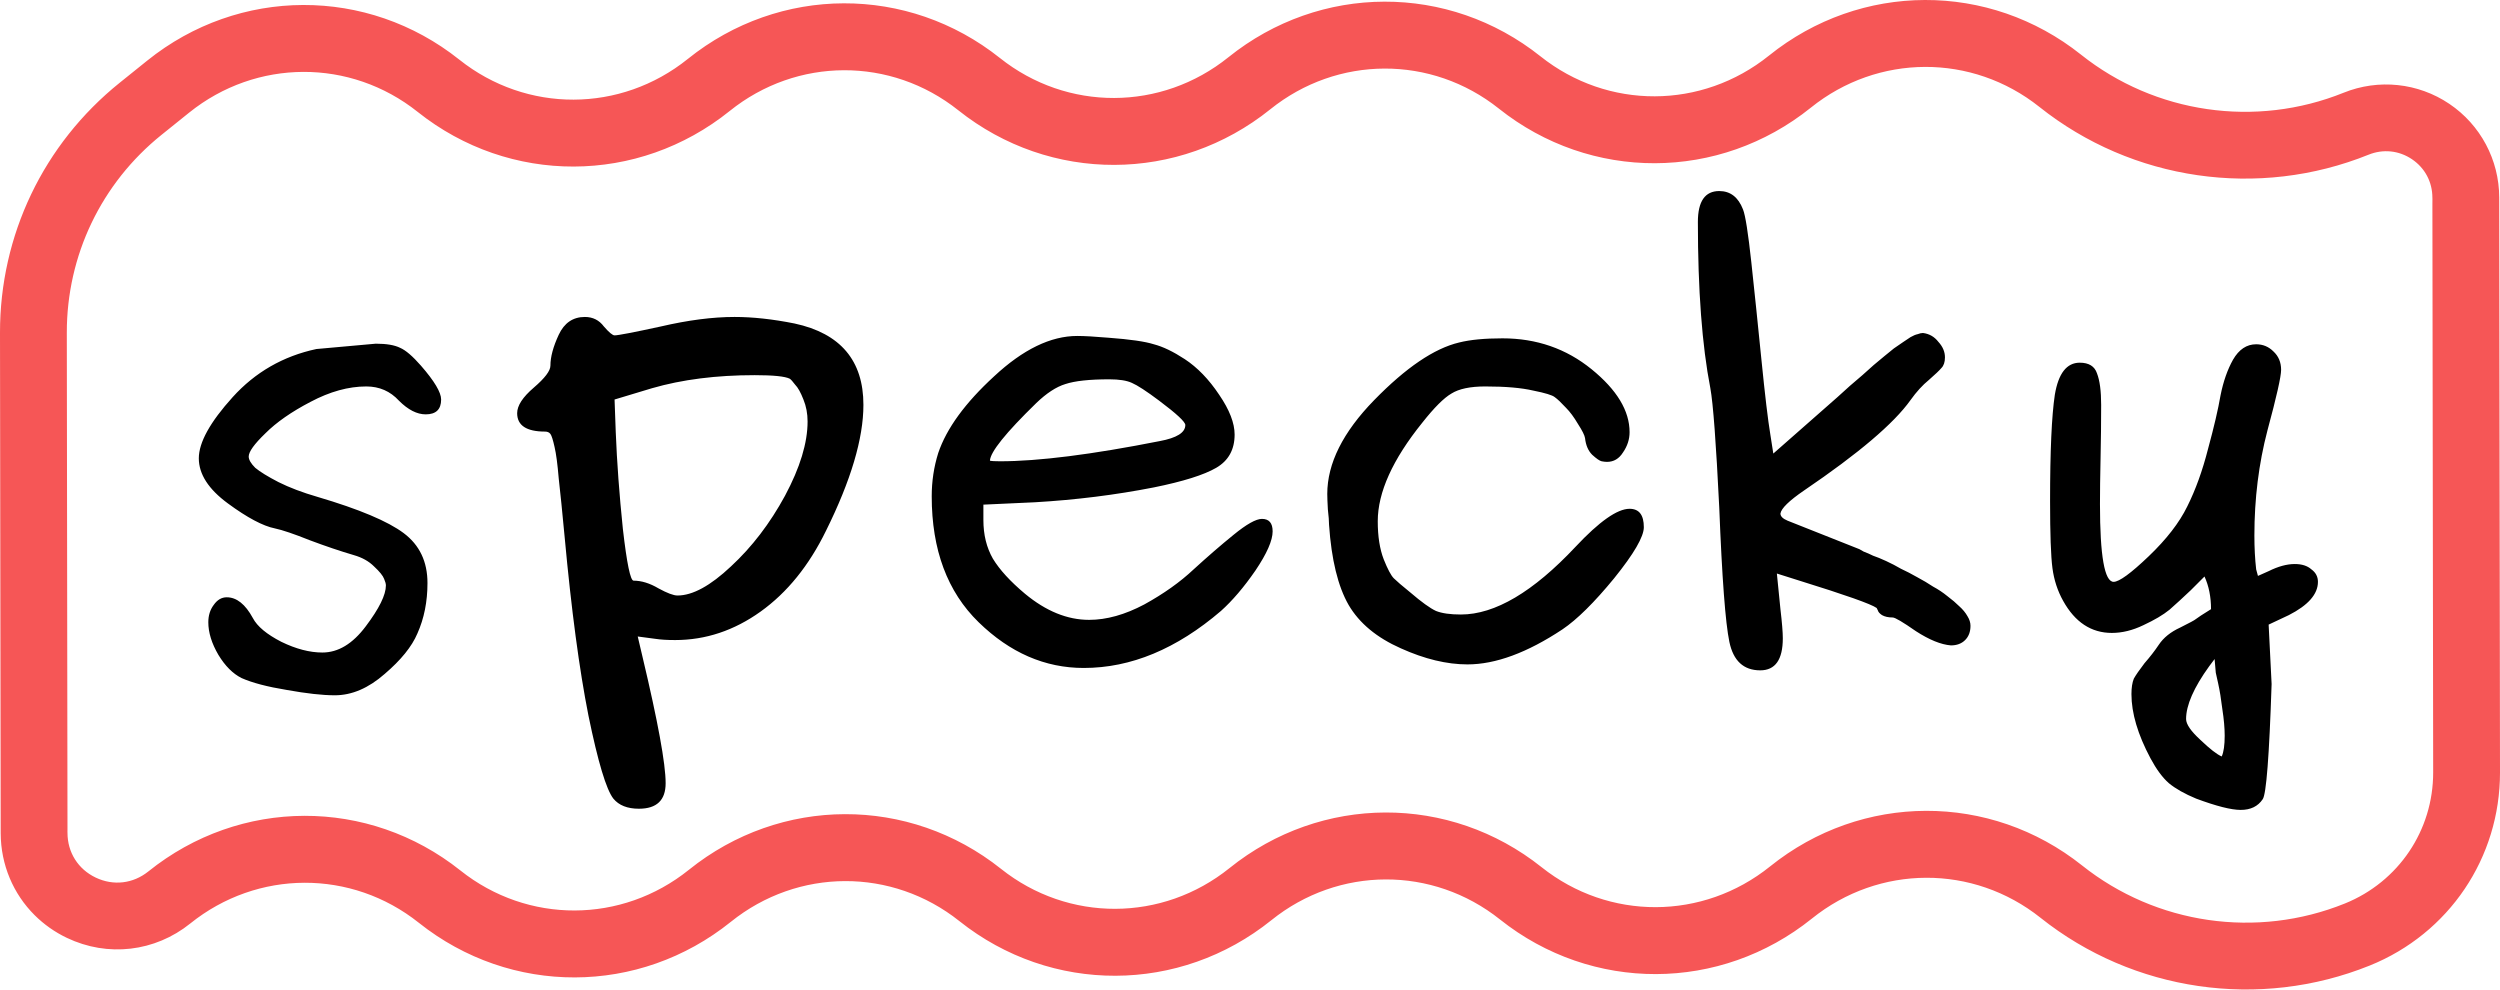
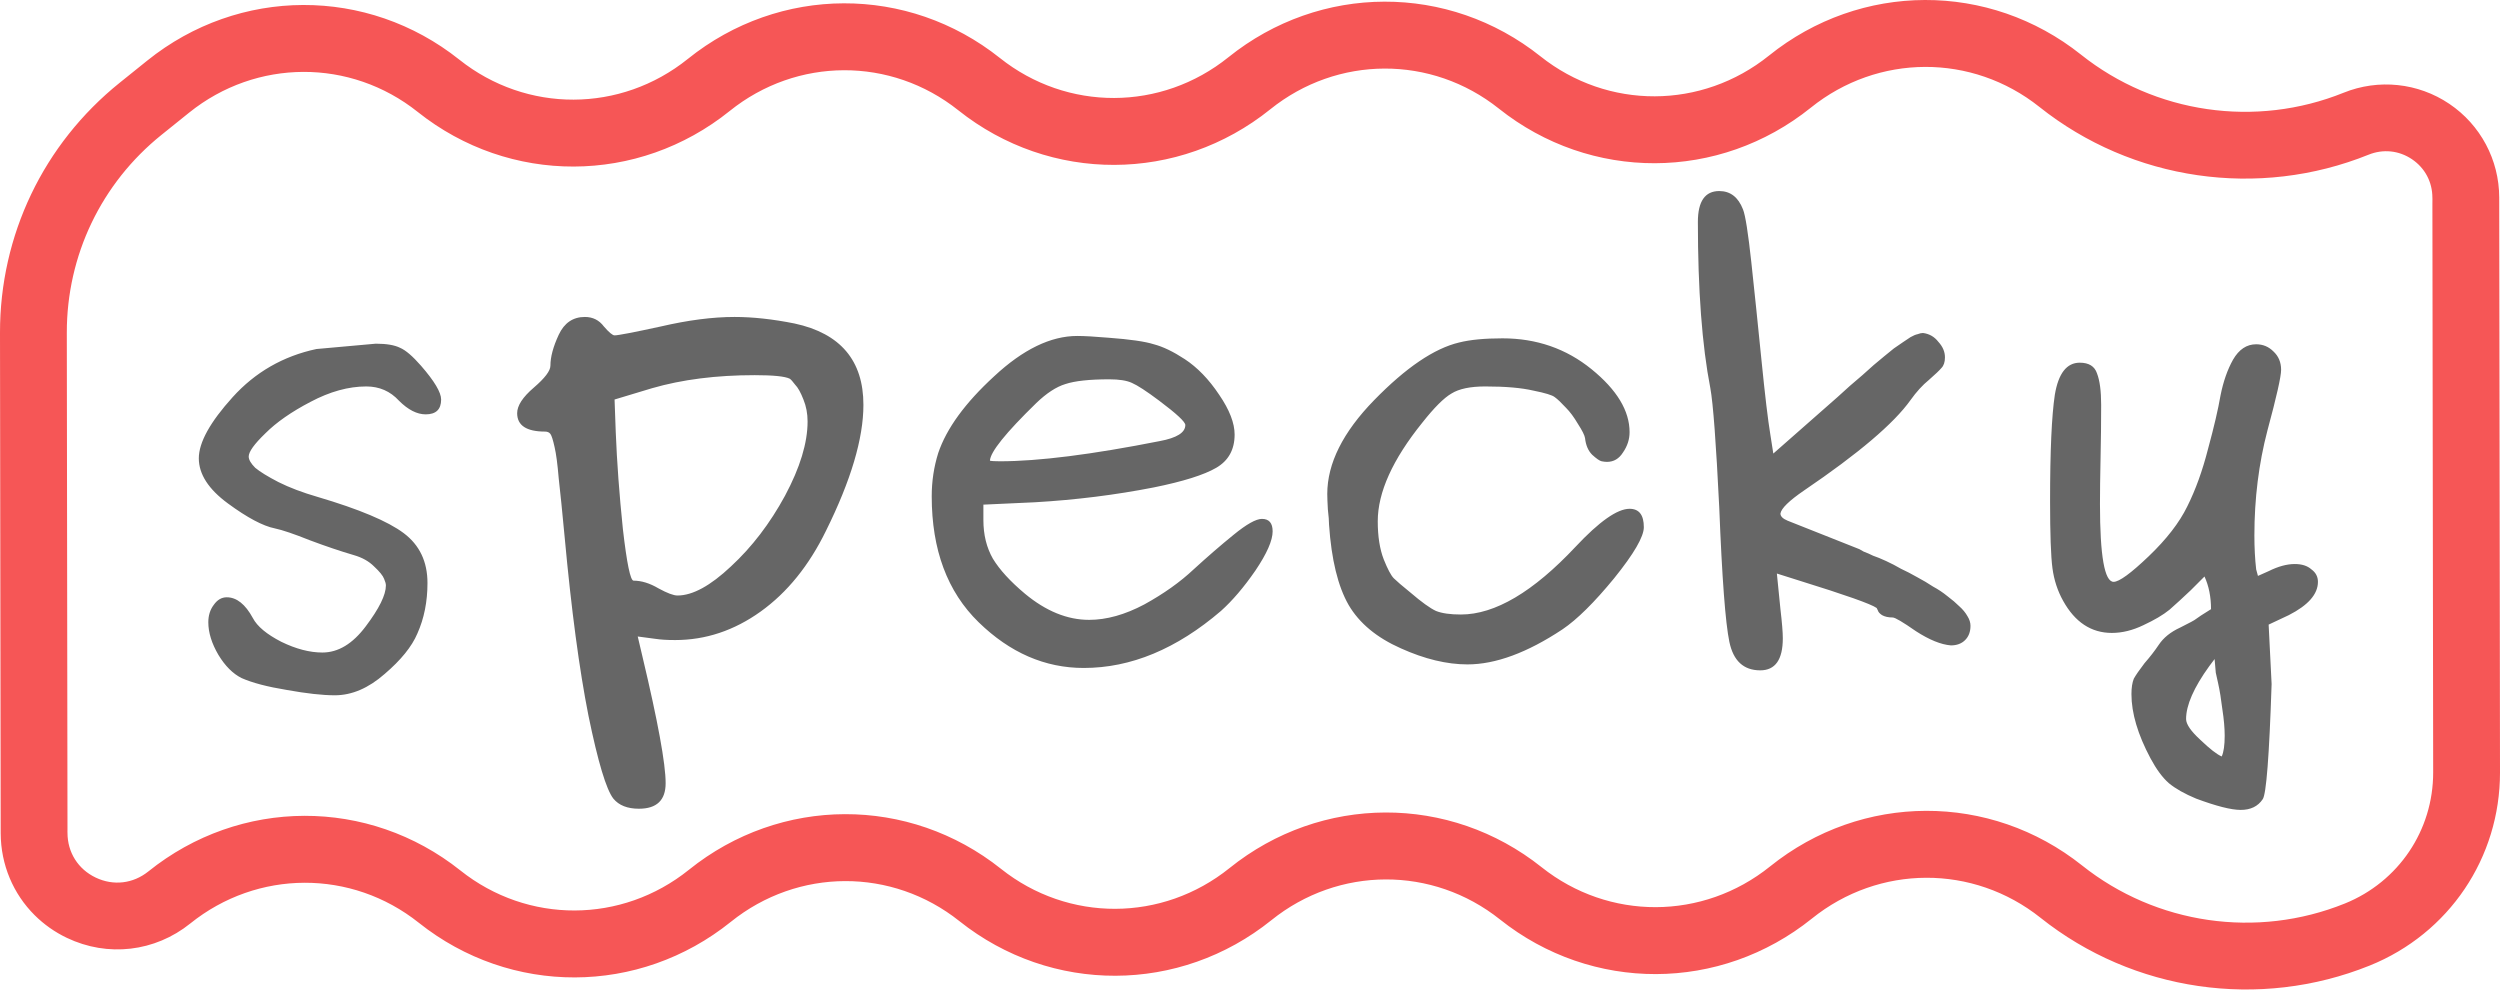
<svg xmlns="http://www.w3.org/2000/svg" width="448.99" height="177.708">
-   <path d="M448.99 138.706l-.104-75.77v-.035l-.037-27.413v-.013a20.303 20.303 0 00-8.965-16.828 20.32 20.32 0 00-18.982-1.992c-15.79 6.368-33.86 3.747-47.16-6.84-16.517-13.15-39.561-13.08-56.038.168-12.073 9.705-28.951 9.76-41.046.13-16.517-13.148-39.56-13.079-56.039.168-12.073 9.706-28.95 9.76-41.046.131-16.516-13.148-39.56-13.079-56.038.168-12.073 9.706-28.951 9.76-41.046.131-16.517-13.149-39.561-13.079-56.038.168l-4.954 3.983C7.811 25.864-.024 42.238 0 59.785L.08 117.25l.044 32.346V149.656c.023 5.663 2.256 10.882 6.095 14.703a21.083 21.083 0 005.79 4.077c7.331 3.506 15.823 2.517 22.162-2.58 12.073-9.704 28.951-9.758 41.046-.13 16.517 13.149 39.56 13.08 56.039-.168 12.072-9.705 28.95-9.759 41.045-.13 16.517 13.148 39.56 13.079 56.039-.169 12.072-9.705 28.95-9.759 41.046-.13 16.517 13.148 39.561 13.079 56.038-.169 12.073-9.705 28.951-9.76 41.046-.13 16.667 13.267 39.306 16.558 59.09 8.592l.034-.013c14.233-5.74 23.418-19.361 23.397-34.703zM436.87 35.49h-.011zm-424.789 84.13l-.082-59.853c-.02-13.886 6.183-26.846 17.016-35.554l4.954-3.984c12.073-9.705 28.951-9.76 41.046-.131 16.518 13.15 39.561 13.08 56.038-.167 12.073-9.705 28.951-9.76 41.046-.132 16.518 13.15 39.561 13.08 56.038-.167 12.073-9.706 28.952-9.76 41.047-.132 16.517 13.15 39.56 13.08 56.038-.167 12.073-9.705 28.952-9.76 41.046-.131 16.675 13.274 39.33 16.561 59.122 8.579 2.616-1.055 5.453-.758 7.787.814 2.328 1.568 3.667 4.082 3.67 6.895h.002c0 .108.002.214.008.32-.008.282-.008.548-.008.791l.03 22.176.017 12.93.092 67.012c.014 10.404-6.21 19.644-15.86 23.548l-.028.01c-15.79 6.369-33.86 3.749-47.16-6.838-16.517-13.15-39.561-13.08-56.039.167-12.072 9.705-28.95 9.76-41.046.131-16.517-13.149-39.561-13.079-56.038.168-12.073 9.705-28.952 9.76-41.046.131-16.517-13.149-39.562-13.079-56.038.168-12.073 9.705-28.952 9.76-41.047.13-16.517-13.148-39.56-13.079-56.038.169-2.75 2.21-6.289 2.624-9.464 1.105-3.165-1.513-5.058-4.515-5.063-8.028 0-.085-.002-.17-.006-.256.004-.115.005-.232.005-.351l-.018-13.971" fill="#f65656" />
-   <g aria-label="specky" style="line-height:0%;-inkscape-font-specification:'Commando Bold'" font-weight="700" font-size="106.667" font-family="Purisa" letter-spacing="0" word-spacing="0">
-     <path d="M37.413 111.75q0-1.813.96-3.093.96-1.386 2.347-1.386 2.666 0 4.693 3.733 1.173 2.24 5.12 4.267 3.947 1.92 7.36 1.92 4.267 0 7.787-4.694 3.626-4.8 3.626-7.36 0-.426-.32-1.173-.32-.853-1.813-2.24-1.387-1.387-3.627-2.027-3.626-1.066-7.893-2.666-4.267-1.707-6.293-2.134-3.2-.64-8.427-4.48-5.227-3.84-5.227-8.106 0-4.267 6.08-10.987t15.04-8.64l10.667-.96q2.88 0 4.373.747 1.494.64 3.734 3.2 3.626 4.16 3.626 6.08 0 2.666-2.773 2.666-2.347 0-4.8-2.453-2.347-2.56-5.867-2.56-4.8 0-10.026 2.773-5.12 2.667-8.107 5.654-2.987 2.88-2.987 4.16 0 .853 1.174 2.026 1.28 1.067 4.16 2.56 2.986 1.494 7.04 2.667 11.2 3.307 15.466 6.507 4.267 3.2 4.267 8.96 0 5.013-1.813 9.066-1.494 3.52-5.867 7.254-4.373 3.84-8.96 3.84-3.307 0-8.64-.96-5.227-.854-8.107-2.134-2.346-1.173-4.16-4.16-1.813-3.093-1.813-5.866zM92.88 74.204q0-2.027 2.986-4.587 2.987-2.56 2.987-3.946 0-2.347 1.493-5.547 1.493-3.2 4.693-3.2 2.134 0 3.414 1.707 1.386 1.6 1.92 1.6.96 0 8.32-1.6 7.36-1.707 13.226-1.707 4.907 0 10.774 1.173 12.373 2.667 12.373 14.614 0 9.066-6.72 22.613-4.587 9.387-11.733 14.507-7.147 5.12-15.36 5.12-2.134 0-3.52-.214l-3.2-.426.853 3.626q4.16 17.494 4.16 22.72 0 4.587-4.8 4.587-3.093 0-4.587-1.813-1.92-2.454-4.48-14.934-2.453-12.373-4.266-32-.64-6.826-1.067-10.56-.32-3.84-.747-5.653-.426-1.92-.746-2.347-.32-.426-.96-.426-5.014 0-5.014-3.307zm48.96-6.187q-1.28-.64-6.294-.64-10.347 0-18.453 2.347l-6.72 2.027.213 5.866q.32 8.107 1.28 17.387 1.067 9.28 1.92 9.28 2.133 0 4.48 1.387 2.347 1.28 3.413 1.28 4.054 0 9.6-5.227 5.654-5.227 9.707-12.693 4.053-7.574 4.053-13.334 0-2.133-.746-3.946-.747-1.92-1.494-2.667-.64-.853-.96-1.067zM212.88 76.337q0-.853-4.694-4.373-3.413-2.56-4.907-3.2-1.386-.64-4.053-.64-5.333 0-7.893.853-2.454.747-5.227 3.414-8.213 8-8.32 10.346.427.107 1.813.107 10.347 0 28.694-3.627 4.586-.853 4.586-2.88zm13.76 16.854q1.92 0 1.92 2.24 0 2.453-3.094 7.04-3.093 4.48-6.187 7.253-11.946 10.24-24.64 10.24-10.453 0-18.88-8.213-8.426-8.214-8.426-22.614 0-4.053 1.173-7.786 2.24-6.614 10.027-13.76 7.786-7.254 14.933-7.254 1.92 0 5.653.32 5.76.427 8.107 1.174 2.453.64 5.547 2.666 3.413 2.24 6.186 6.4 2.774 4.054 2.774 7.147 0 4.053-3.307 5.973t-11.2 3.52q-10.347 2.027-21.333 2.667l-9.28.427v2.773q0 3.947 1.706 6.933 1.814 2.987 5.76 6.294 5.654 4.693 11.52 4.693 4.694 0 9.92-2.773 5.227-2.88 8.854-6.294 3.733-3.413 7.146-6.186 3.52-2.88 5.12-2.88zM292.666 91.377q2.56 0 2.56 3.307 0 2.56-5.334 9.173-5.333 6.507-9.28 9.174-9.493 6.293-17.066 6.293-5.547 0-11.947-2.88-6.507-2.88-9.387-7.787-2.88-5.013-3.52-14.4 0-.96-.213-2.773-.107-1.92-.107-2.773 0-8.214 8.427-16.854 8.533-8.746 15.253-10.346 2.987-.747 7.787-.747 9.173 0 16 5.547 6.827 5.546 6.827 11.306 0 1.92-1.174 3.627-1.066 1.707-2.88 1.707-.426 0-.96-.107-.533-.107-1.706-1.173-1.067-1.067-1.28-2.987-.107-.747-1.28-2.56-1.067-1.813-2.134-2.88-1.28-1.387-2.026-1.92-.64-.533-3.84-1.173-3.2-.747-8.64-.747-4.054 0-6.08 1.28-2.027 1.173-5.227 5.227-8 9.92-8 17.706 0 4.054 1.067 6.827 1.066 2.667 1.813 3.413.747.747 2.987 2.56 2.986 2.56 4.586 3.307 1.6.64 4.48.64 9.174 0 20.587-12.16 6.4-6.827 9.707-6.827zM350.372 115.91q-2.666-.213-6.293-2.56-3.52-2.453-4.16-2.453-1.173 0-1.92-.426-.64-.427-.747-.854l-.213-.426q-1.493-1.067-13.867-4.907l-4.053-1.28.64 6.4q.427 3.627.427 5.227 0 5.76-4.054 5.76-4.48 0-5.546-5.12-1.067-5.12-1.814-24.107-.853-17.387-1.6-21.44-2.24-11.52-2.24-29.867 0-5.546 3.84-5.546 2.987 0 4.267 3.306.64 1.6 1.493 9.494.854 7.893 1.814 17.493.96 9.6 1.6 13.44l.533 3.413 11.52-10.133q.853-.747 2.24-2.027l2.24-1.92q.853-.746 2.027-1.813l1.92-1.6q.746-.64 1.706-1.387 1.067-.746 1.707-1.173l1.28-.853q.747-.427 1.28-.534.533-.213.96-.213 1.707.213 2.773 1.6 1.174 1.28 1.174 2.773 0 1.28-.64 1.92-.534.64-2.24 2.134-1.707 1.386-3.307 3.626-4.48 6.294-19.093 16.214-4.054 2.773-4.267 4.16 0 .746 1.28 1.28l12.907 5.12.746.426q.854.32 1.707.747.96.32 2.347.96 1.386.64 2.666 1.387 1.387.64 2.88 1.493 1.6.853 2.88 1.707 1.387.746 2.56 1.706 1.28.96 2.134 1.814.96.853 1.493 1.813.533.853.533 1.707 0 1.6-.96 2.56t-2.56.96zM373.519 65.137q2.453 0 3.093 1.92.747 1.92.747 5.654 0 4.693-.107 9.6-.106 4.906-.106 8.213 0 13.973 2.453 13.973 1.493 0 6.293-4.586 4.8-4.587 6.934-8.96 2.24-4.48 3.733-10.347 1.6-5.867 2.24-9.6.747-3.733 2.24-6.4 1.6-2.773 4.16-2.773 1.813 0 3.093 1.28 1.387 1.28 1.387 3.306 0 1.814-2.453 10.88-2.347 8.96-2.347 18.88 0 3.307.32 6.08l.32 1.174 1.92-.854q2.56-1.28 4.693-1.28 1.92 0 2.987.96 1.173.854 1.173 2.24 0 3.307-5.226 5.974l-3.627 1.706.533 10.667q-.64 19.413-1.6 20.693-1.28 1.92-3.946 1.92-2.56 0-8-2.026-3.094-1.28-4.907-2.774-1.707-1.493-3.307-4.48-3.413-6.4-3.413-11.52 0-1.706.427-2.773.533-.96 1.92-2.773 1.493-1.707 2.56-3.307 1.28-1.92 3.84-3.093 2.56-1.28 2.773-1.494.533-.426 2.773-1.813 0-3.307-1.173-5.867l-2.453 2.454q-2.134 2.026-3.84 3.52-1.707 1.386-4.694 2.773-2.88 1.387-5.653 1.387-5.547 0-8.747-5.76-1.493-2.667-1.92-5.867-.426-3.2-.426-12.053 0-13.44.853-19.094.96-5.76 4.48-5.76zm25.493 70.72q.534-1.173.534-3.733 0-2.027-.427-4.8-.32-2.667-.747-4.587-.426-1.813-.426-1.92l-.214-2.453-.96 1.28q-4.16 5.76-4.16 9.493 0 1.387 2.56 3.734 2.56 2.453 3.84 2.986z" style="-inkscape-font-specification:'Purisa Bold'" />
+   <path d="m448.99 138.706-.104-75.77v-.035l-.037-27.413v-.013a20.303 20.303 0 0 0-8.965-16.828 20.32 20.32 0 0 0-18.982-1.992c-15.79 6.368-33.86 3.747-47.16-6.84-16.517-13.15-39.561-13.08-56.038.168-12.073 9.705-28.951 9.76-41.046.13-16.517-13.148-39.56-13.079-56.039.168-12.073 9.706-28.95 9.76-41.046.131-16.516-13.148-39.56-13.079-56.038.168-12.073 9.706-28.951 9.76-41.046.131-16.517-13.149-39.561-13.079-56.038.168l-4.954 3.983C7.811 25.864-.024 42.238 0 59.785l.08 57.465.044 32.346v.06c.023 5.663 2.256 10.882 6.095 14.703a21.083 21.083 0 0 0 5.79 4.077c7.331 3.506 15.823 2.517 22.162-2.58 12.073-9.704 28.951-9.758 41.046-.13 16.517 13.149 39.56 13.08 56.039-.168 12.072-9.705 28.95-9.759 41.045-.13 16.517 13.148 39.56 13.079 56.039-.169 12.072-9.705 28.95-9.759 41.046-.13 16.517 13.148 39.561 13.079 56.038-.169 12.073-9.705 28.951-9.76 41.046-.13 16.667 13.267 39.306 16.558 59.09 8.592l.034-.013c14.233-5.74 23.418-19.361 23.397-34.703zM436.87 35.49h-.011zM12.081 119.62l-.082-59.853c-.02-13.886 6.183-26.846 17.016-35.554l4.954-3.984c12.073-9.705 28.951-9.76 41.046-.131 16.518 13.15 39.561 13.08 56.038-.167 12.073-9.705 28.951-9.76 41.046-.132 16.518 13.15 39.561 13.08 56.038-.167 12.073-9.706 28.952-9.76 41.047-.132 16.517 13.15 39.56 13.08 56.038-.167 12.073-9.705 28.952-9.76 41.046-.131 16.675 13.274 39.33 16.561 59.122 8.579 2.616-1.055 5.453-.758 7.787.814 2.328 1.568 3.667 4.082 3.67 6.895h.002c0 .108.002.214.008.32-.008.282-.008.548-.008.791l.03 22.176.017 12.93.092 67.012c.014 10.404-6.21 19.644-15.86 23.548l-.028.01c-15.79 6.369-33.86 3.749-47.16-6.838-16.517-13.15-39.561-13.08-56.039.167-12.072 9.705-28.95 9.76-41.046.131-16.517-13.149-39.561-13.079-56.038.168-12.073 9.705-28.952 9.76-41.046.131-16.517-13.149-39.562-13.079-56.038.168-12.073 9.705-28.952 9.76-41.047.13-16.517-13.148-39.56-13.079-56.038.169-2.75 2.21-6.289 2.624-9.464 1.105-3.165-1.513-5.058-4.515-5.063-8.028 0-.085-.002-.17-.006-.256.004-.115.005-.232.005-.351l-.018-13.971" fill="#f65656" />
+   <g style="line-height:0%;-inkscape-font-specification:'Commando Bold';fill:#666">
+     <path d="M37.413 111.75q0-1.813.96-3.093.96-1.386 2.347-1.386 2.666 0 4.693 3.733 1.173 2.24 5.12 4.267 3.947 1.92 7.36 1.92 4.267 0 7.787-4.694 3.626-4.8 3.626-7.36 0-.426-.32-1.173-.32-.853-1.813-2.24-1.387-1.387-3.627-2.027-3.626-1.066-7.893-2.666-4.267-1.707-6.293-2.134-3.2-.64-8.427-4.48-5.227-3.84-5.227-8.106 0-4.267 6.08-10.987t15.04-8.64l10.667-.96q2.88 0 4.373.747 1.494.64 3.734 3.2 3.626 4.16 3.626 6.08 0 2.666-2.773 2.666-2.347 0-4.8-2.453-2.347-2.56-5.867-2.56-4.8 0-10.026 2.773-5.12 2.667-8.107 5.654-2.987 2.88-2.987 4.16 0 .853 1.174 2.026 1.28 1.067 4.16 2.56 2.986 1.494 7.04 2.667 11.2 3.307 15.466 6.507 4.267 3.2 4.267 8.96 0 5.013-1.813 9.066-1.494 3.52-5.867 7.254-4.373 3.84-8.96 3.84-3.307 0-8.64-.96-5.227-.854-8.107-2.134-2.346-1.173-4.16-4.16-1.813-3.093-1.813-5.866zM92.88 74.204q0-2.027 2.986-4.587 2.987-2.56 2.987-3.946 0-2.347 1.493-5.547 1.493-3.2 4.693-3.2 2.134 0 3.414 1.707 1.386 1.6 1.92 1.6.96 0 8.32-1.6 7.36-1.707 13.226-1.707 4.907 0 10.774 1.173 12.373 2.667 12.373 14.614 0 9.066-6.72 22.613-4.587 9.387-11.733 14.507-7.147 5.12-15.36 5.12-2.134 0-3.52-.214l-3.2-.426.853 3.626q4.16 17.494 4.16 22.72 0 4.587-4.8 4.587-3.093 0-4.587-1.813-1.92-2.454-4.48-14.934-2.453-12.373-4.266-32-.64-6.826-1.067-10.56-.32-3.84-.747-5.653-.426-1.92-.746-2.347-.32-.426-.96-.426-5.014 0-5.014-3.307zm48.96-6.187q-1.28-.64-6.294-.64-10.347 0-18.453 2.347l-6.72 2.027.213 5.866q.32 8.107 1.28 17.387 1.067 9.28 1.92 9.28 2.133 0 4.48 1.387 2.347 1.28 3.413 1.28 4.054 0 9.6-5.227 5.654-5.227 9.707-12.693 4.053-7.574 4.053-13.334 0-2.133-.746-3.946-.747-1.92-1.494-2.667-.64-.853-.96-1.067zm71.04 8.32q0-.853-4.694-4.373-3.413-2.56-4.907-3.2-1.386-.64-4.053-.64-5.333 0-7.893.853-2.454.747-5.227 3.414-8.213 8-8.32 10.346.427.107 1.813.107 10.347 0 28.694-3.627 4.586-.853 4.586-2.88zm13.76 16.854q1.92 0 1.92 2.24 0 2.453-3.094 7.04-3.093 4.48-6.187 7.253-11.946 10.24-24.64 10.24-10.453 0-18.88-8.213-8.426-8.214-8.426-22.614 0-4.053 1.173-7.786 2.24-6.614 10.027-13.76 7.786-7.254 14.933-7.254 1.92 0 5.653.32 5.76.427 8.107 1.174 2.453.64 5.547 2.666 3.413 2.24 6.186 6.4 2.774 4.054 2.774 7.147 0 4.053-3.307 5.973t-11.2 3.52q-10.347 2.027-21.333 2.667l-9.28.427v2.773q0 3.947 1.706 6.933 1.814 2.987 5.76 6.294 5.654 4.693 11.52 4.693 4.694 0 9.92-2.773 5.227-2.88 8.854-6.294 3.733-3.413 7.146-6.186 3.52-2.88 5.12-2.88zm66.026-1.814q2.56 0 2.56 3.307 0 2.56-5.334 9.173-5.333 6.507-9.28 9.174-9.493 6.293-17.066 6.293-5.547 0-11.947-2.88-6.507-2.88-9.387-7.787-2.88-5.013-3.52-14.4 0-.96-.213-2.773-.107-1.92-.107-2.773 0-8.214 8.427-16.854 8.533-8.746 15.253-10.346 2.987-.747 7.787-.747 9.173 0 16 5.547 6.827 5.546 6.827 11.306 0 1.92-1.174 3.627-1.066 1.707-2.88 1.707-.426 0-.96-.107-.533-.107-1.706-1.173-1.067-1.067-1.28-2.987-.107-.747-1.28-2.56-1.067-1.813-2.134-2.88-1.28-1.387-2.026-1.92-.64-.533-3.84-1.173-3.2-.747-8.64-.747-4.054 0-6.08 1.28-2.027 1.173-5.227 5.227-8 9.92-8 17.706 0 4.054 1.067 6.827 1.066 2.667 1.813 3.413.747.747 2.987 2.56 2.986 2.56 4.586 3.307 1.6.64 4.48.64 9.174 0 20.587-12.16 6.4-6.827 9.707-6.827zm57.706 24.533q-2.666-.213-6.293-2.56-3.52-2.453-4.16-2.453-1.173 0-1.92-.426-.64-.427-.747-.854l-.213-.426q-1.493-1.067-13.867-4.907l-4.053-1.28.64 6.4q.427 3.627.427 5.227 0 5.76-4.054 5.76-4.48 0-5.546-5.12-1.067-5.12-1.814-24.107-.853-17.387-1.6-21.44-2.24-11.52-2.24-29.867 0-5.546 3.84-5.546 2.987 0 4.267 3.306.64 1.6 1.493 9.494.854 7.893 1.814 17.493.96 9.6 1.6 13.44l.533 3.413 11.52-10.133q.853-.747 2.24-2.027l2.24-1.92q.853-.746 2.027-1.813l1.92-1.6q.746-.64 1.706-1.387 1.067-.746 1.707-1.173l1.28-.853q.747-.427 1.28-.534.533-.213.96-.213 1.707.213 2.773 1.6 1.174 1.28 1.174 2.773 0 1.28-.64 1.92-.534.64-2.24 2.134-1.707 1.386-3.307 3.626-4.48 6.294-19.093 16.214-4.054 2.773-4.267 4.16 0 .746 1.28 1.28l12.907 5.12.746.426q.854.32 1.707.747.96.32 2.347.96 1.386.64 2.666 1.387 1.387.64 2.88 1.493 1.6.853 2.88 1.707 1.387.746 2.56 1.706 1.28.96 2.134 1.814.96.853 1.493 1.813.533.853.533 1.707 0 1.6-.96 2.56t-2.56.96zm23.147-50.773q2.453 0 3.093 1.92.747 1.92.747 5.654 0 4.693-.107 9.6-.106 4.906-.106 8.213 0 13.973 2.453 13.973 1.493 0 6.293-4.586 4.8-4.587 6.934-8.96 2.24-4.48 3.733-10.347 1.6-5.867 2.24-9.6.747-3.733 2.24-6.4 1.6-2.773 4.16-2.773 1.813 0 3.093 1.28 1.387 1.28 1.387 3.306 0 1.814-2.453 10.88-2.347 8.96-2.347 18.88 0 3.307.32 6.08l.32 1.174 1.92-.854q2.56-1.28 4.693-1.28 1.92 0 2.987.96 1.173.854 1.173 2.24 0 3.307-5.226 5.974l-3.627 1.706.533 10.667q-.64 19.413-1.6 20.693-1.28 1.92-3.946 1.92-2.56 0-8-2.026-3.094-1.28-4.907-2.774-1.707-1.493-3.307-4.48-3.413-6.4-3.413-11.52 0-1.706.427-2.773.533-.96 1.92-2.773 1.493-1.707 2.56-3.307 1.28-1.92 3.84-3.093 2.56-1.28 2.773-1.494.533-.426 2.773-1.813 0-3.307-1.173-5.867l-2.453 2.454q-2.134 2.026-3.84 3.52-1.707 1.386-4.694 2.773-2.88 1.387-5.653 1.387-5.547 0-8.747-5.76-1.493-2.667-1.92-5.867-.426-3.2-.426-12.053 0-13.44.853-19.094.96-5.76 4.48-5.76zm25.493 70.72q.534-1.173.534-3.733 0-2.027-.427-4.8-.32-2.667-.747-4.587-.426-1.813-.426-1.92l-.214-2.453-.96 1.28q-4.16 5.76-4.16 9.493 0 1.387 2.56 3.734 2.56 2.453 3.84 2.986z" style="-inkscape-font-specification:'Purisa Bold';fill:#666" aria-label="specky" font-weight="700" font-size="106.667" font-family="Purisa" letter-spacing="0" word-spacing="0" />
  </g>
</svg>
